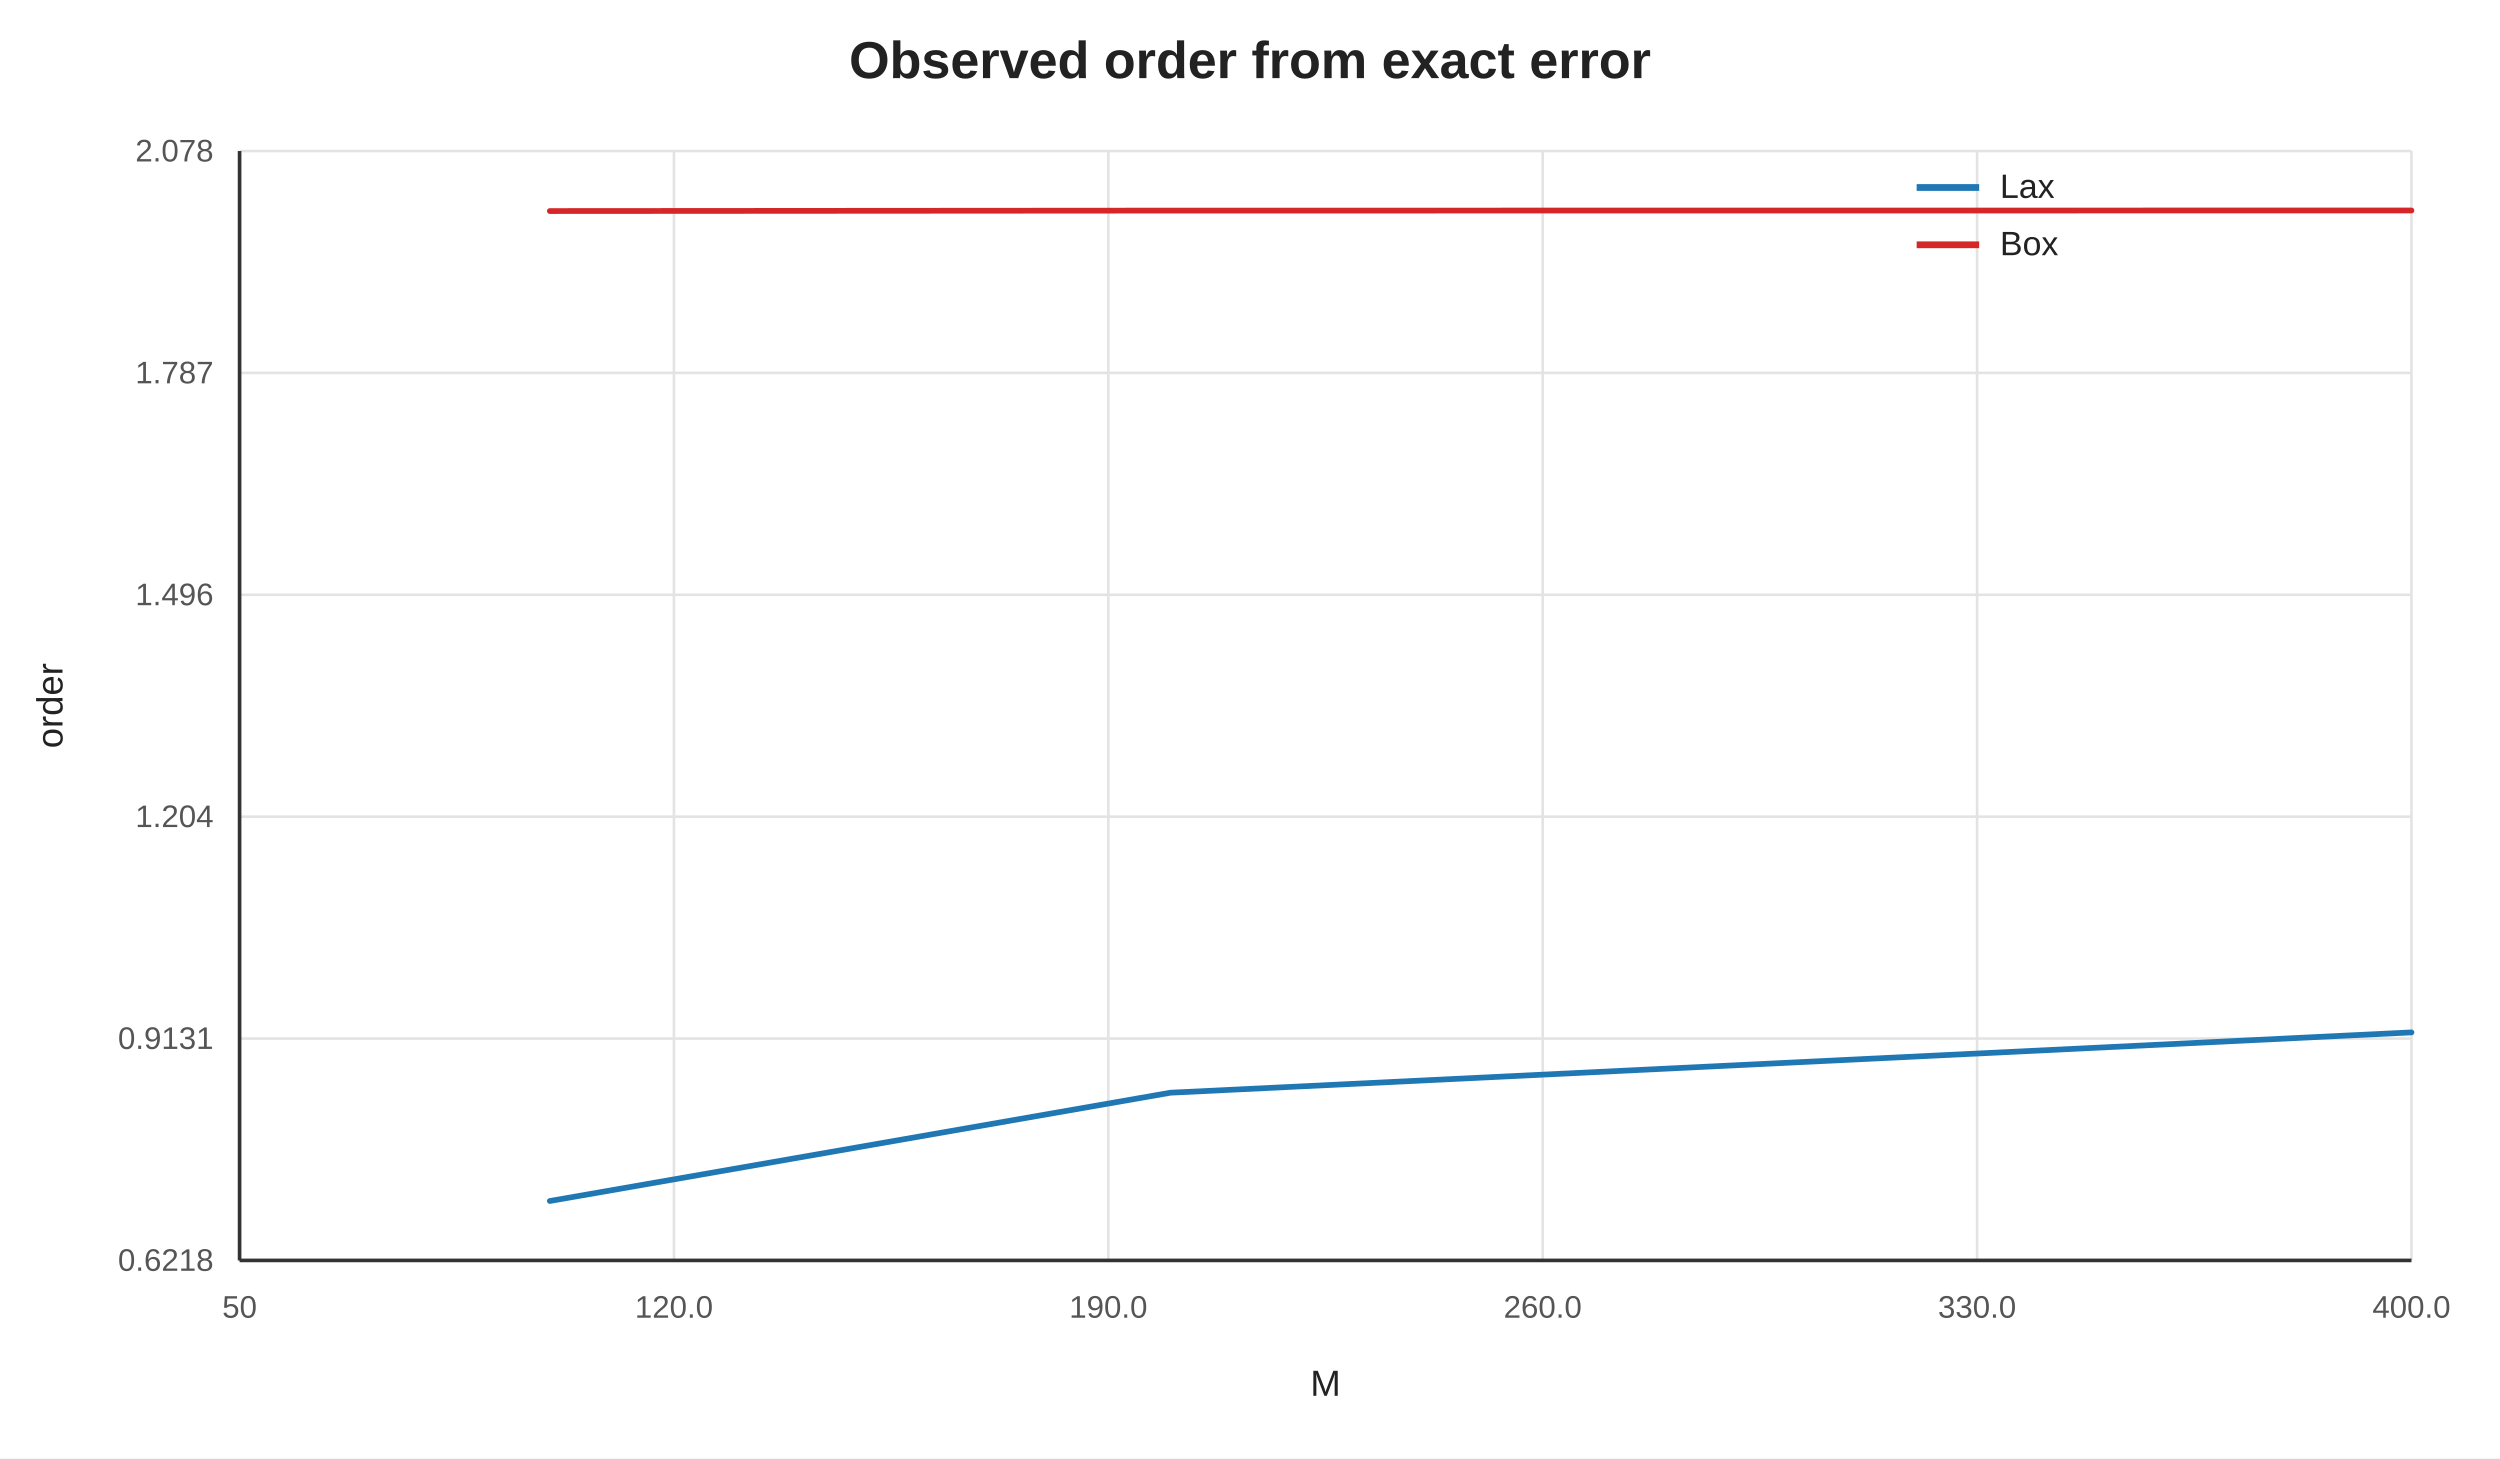
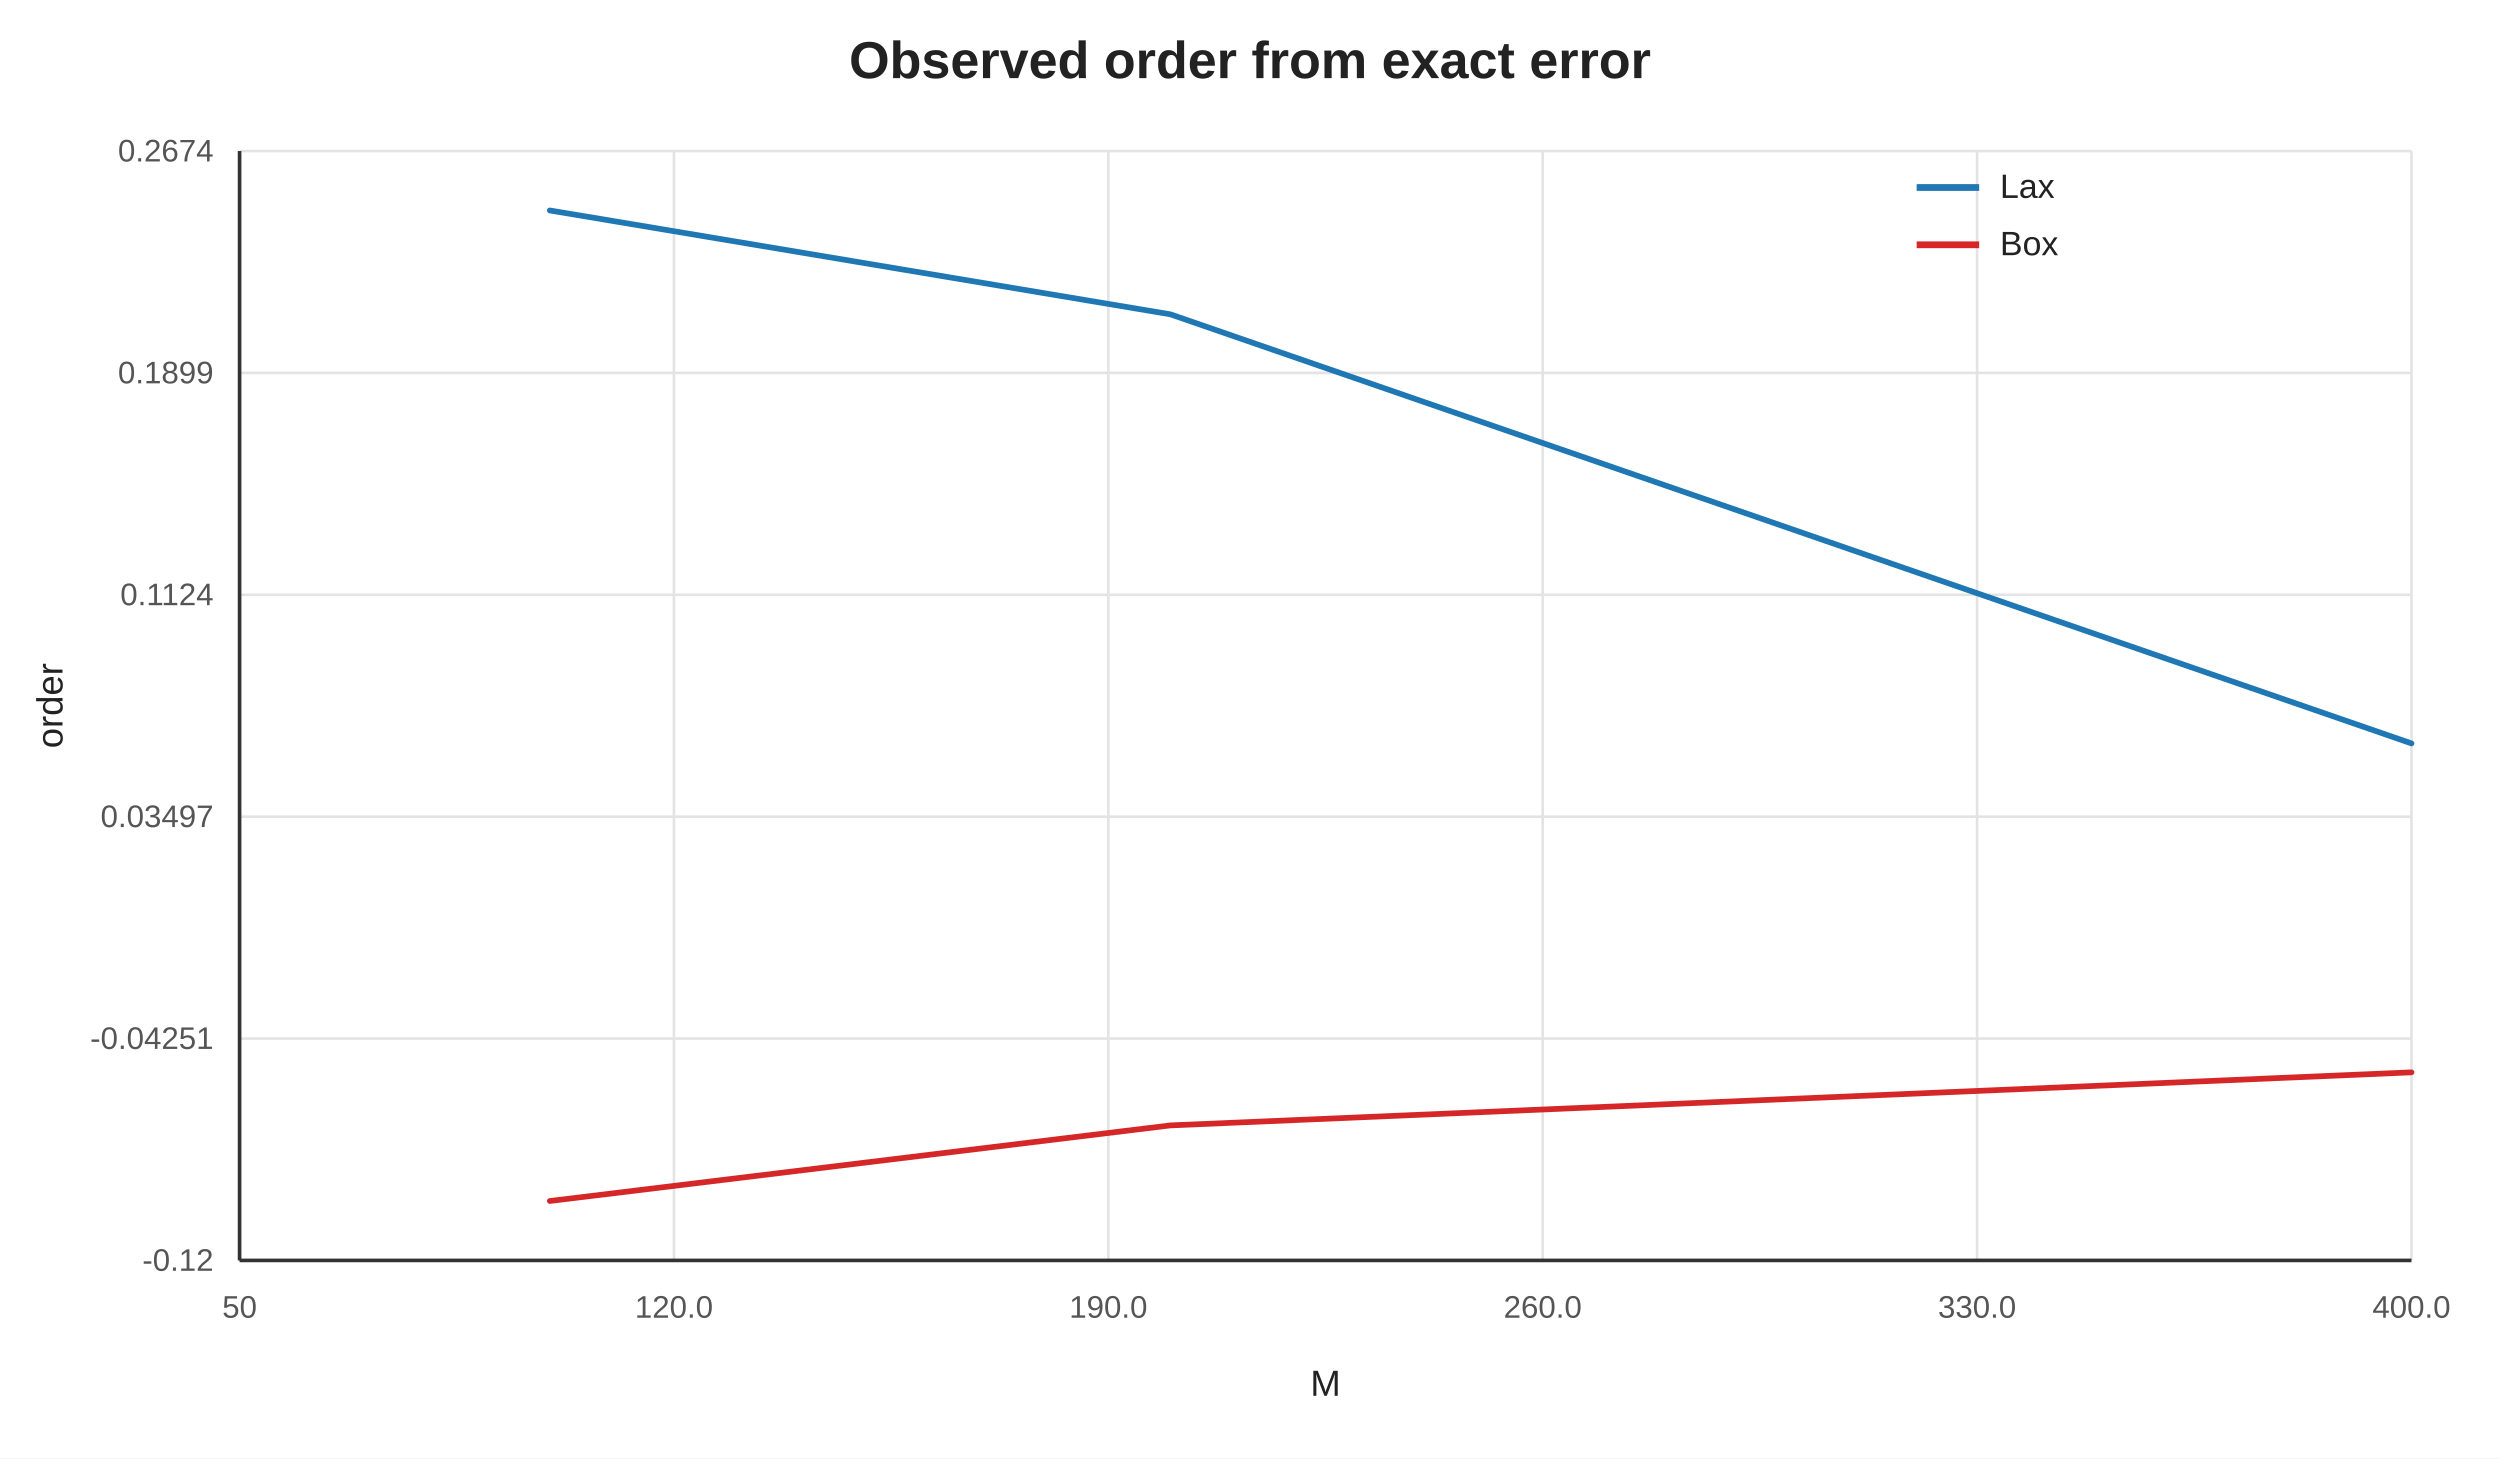
<svg xmlns="http://www.w3.org/2000/svg" width="960" height="560" viewBox="0 0 960 560">
  <style>
text { font-family: Arial, Helvetica, sans-serif; fill: #222; }
.title { font-size: 20px; font-weight: 700; }
.axis-label { font-size: 14px; }
.tick { font-size: 12px; fill: #555; }
.grid { stroke: #e3e3e3; stroke-width: 1; }
.axis { stroke: #333; stroke-width: 1.4; }
.legend { font-size: 13px; }
</style>
  <rect width="100%" height="100%" fill="white" />
  <text class="title" x="480.0" y="30" text-anchor="middle">Observed order from exact error</text>
  <line class="grid" x1="92.00" y1="58" x2="92.00" y2="484" />
  <text class="tick" x="92.00" y="506" text-anchor="middle">50</text>
  <line class="grid" x1="258.80" y1="58" x2="258.80" y2="484" />
  <text class="tick" x="258.80" y="506" text-anchor="middle">120.0</text>
  <line class="grid" x1="425.60" y1="58" x2="425.60" y2="484" />
  <text class="tick" x="425.60" y="506" text-anchor="middle">190.0</text>
  <line class="grid" x1="592.40" y1="58" x2="592.40" y2="484" />
  <text class="tick" x="592.40" y="506" text-anchor="middle">260.0</text>
  <line class="grid" x1="759.20" y1="58" x2="759.20" y2="484" />
  <text class="tick" x="759.20" y="506" text-anchor="middle">330.0</text>
  <line class="grid" x1="926.00" y1="58" x2="926.00" y2="484" />
  <text class="tick" x="926.00" y="506" text-anchor="middle">400.0</text>
  <line class="grid" x1="92" y1="484.00" x2="926" y2="484.00" />
-   <text class="tick" x="82" y="488.00" text-anchor="end">0.6218</text>
+   <text class="tick" x="82" y="488.00" text-anchor="end">-0.12</text>
  <line class="grid" x1="92" y1="398.80" x2="926" y2="398.80" />
-   <text class="tick" x="82" y="402.80" text-anchor="end">0.9131</text>
+   <text class="tick" x="82" y="402.80" text-anchor="end">-0.04251</text>
  <line class="grid" x1="92" y1="313.60" x2="926" y2="313.60" />
-   <text class="tick" x="82" y="317.60" text-anchor="end">1.204</text>
+   <text class="tick" x="82" y="317.60" text-anchor="end">0.03497</text>
  <line class="grid" x1="92" y1="228.40" x2="926" y2="228.40" />
-   <text class="tick" x="82" y="232.40" text-anchor="end">1.496</text>
+   <text class="tick" x="82" y="232.40" text-anchor="end">0.1124</text>
  <line class="grid" x1="92" y1="143.20" x2="926" y2="143.20" />
-   <text class="tick" x="82" y="147.20" text-anchor="end">1.787</text>
+   <text class="tick" x="82" y="147.20" text-anchor="end">0.1899</text>
  <line class="grid" x1="92" y1="58.00" x2="926" y2="58.00" />
-   <text class="tick" x="82" y="62.00" text-anchor="end">2.078</text>
+   <text class="tick" x="82" y="62.00" text-anchor="end">0.2674</text>
  <line class="axis" x1="92" y1="484" x2="926" y2="484" />
  <line class="axis" x1="92" y1="58" x2="92" y2="484" />
  <text class="axis-label" x="509.0" y="536" text-anchor="middle">M</text>
  <text class="axis-label" transform="translate(24,271.0) rotate(-90)" text-anchor="middle">order</text>
-   <polyline points="211.14,461.18 449.43,419.60 926.00,396.44" fill="none" stroke="#1f77b4" stroke-width="2.2" stroke-linecap="round" stroke-linejoin="round" />
-   <polyline points="211.14,81.04 449.43,80.87 926.00,80.82" fill="none" stroke="#d62728" stroke-width="2.2" stroke-linecap="round" stroke-linejoin="round" />
+   <polyline points="211.14,80.82 449.43,120.70 926.00,285.47" fill="none" stroke="#1f77b4" stroke-width="2.2" stroke-linecap="round" stroke-linejoin="round" />
+   <polyline points="211.14,461.18 449.43,432.15 926.00,411.78" fill="none" stroke="#d62728" stroke-width="2.2" stroke-linecap="round" stroke-linejoin="round" />
  <line x1="736" y1="72" x2="760" y2="72" stroke="#1f77b4" stroke-width="2.6" />
  <text class="legend" x="768" y="76" text-anchor="start">Lax</text>
  <line x1="736" y1="94" x2="760" y2="94" stroke="#d62728" stroke-width="2.6" />
  <text class="legend" x="768" y="98" text-anchor="start">Box</text>
</svg>
